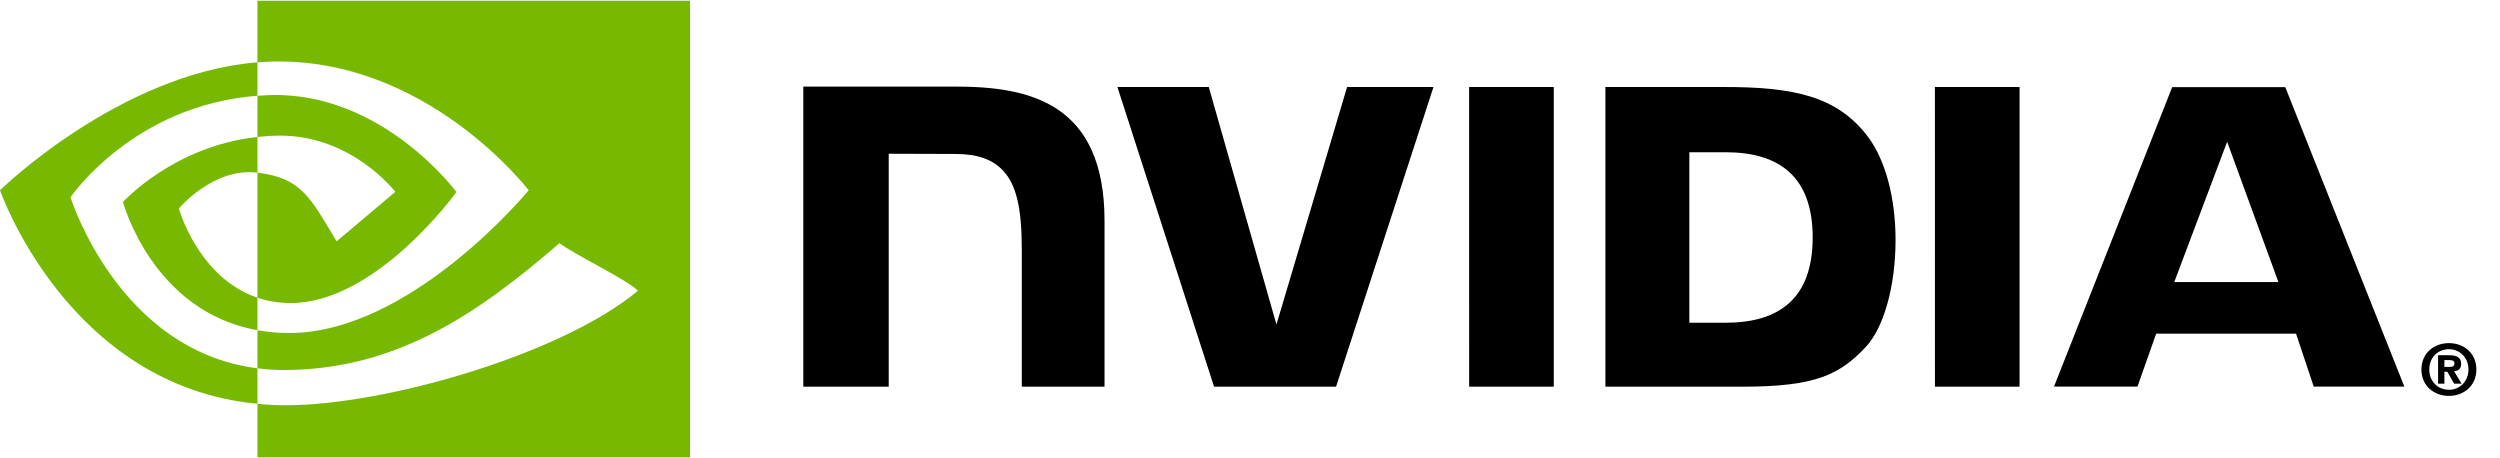
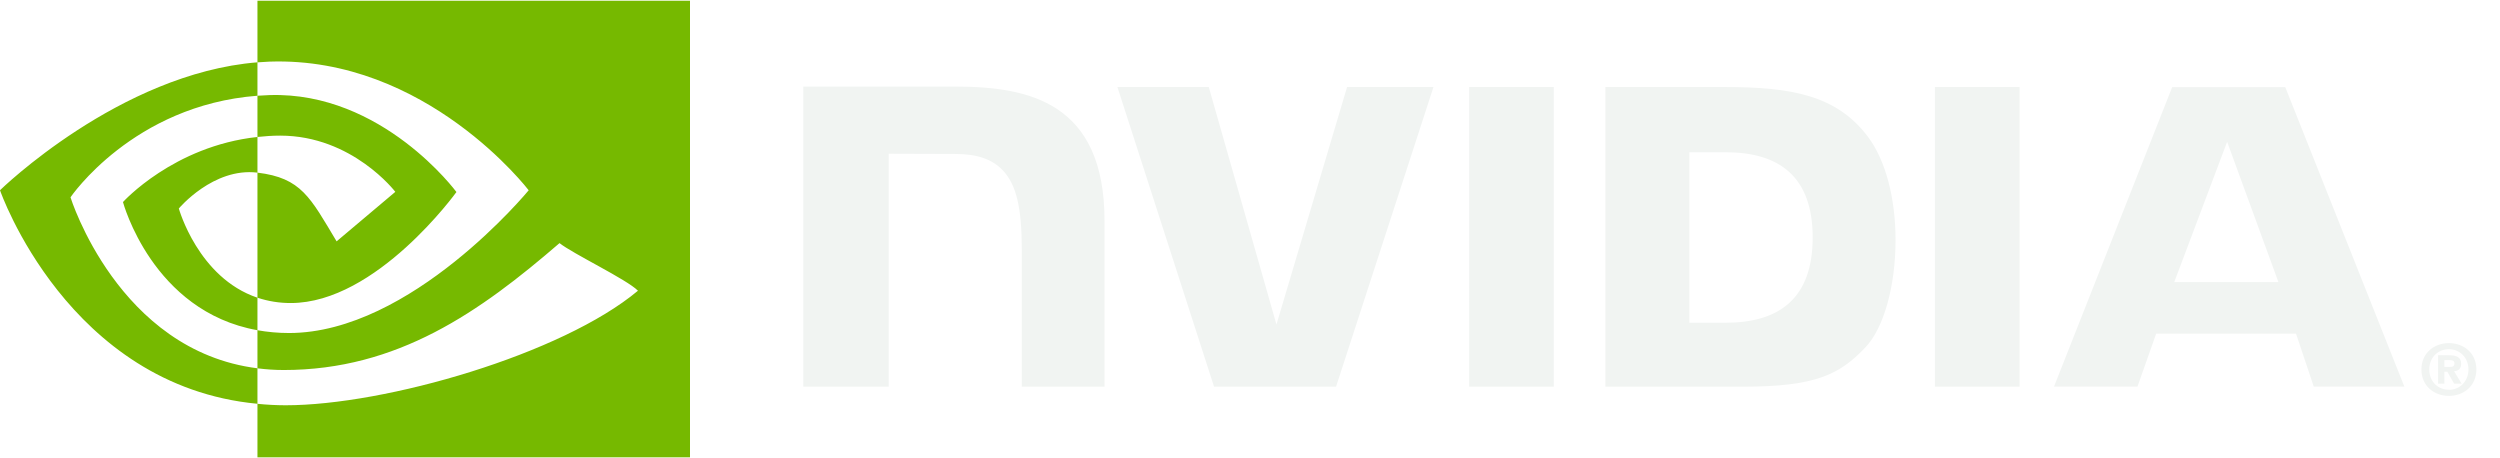
<svg xmlns="http://www.w3.org/2000/svg" width="656" height="120" viewBox="0 0 164 30" version="1.1" xml:space="preserve" style="fill-rule:evenodd;clip-rule:evenodd;stroke-linejoin:round;stroke-miterlimit:2;">
  <g>
-     <path d="M160.352,24.069L160.352,23.62L160.64,23.62C160.797,23.62 161.011,23.632 161.011,23.824C161.011,24.032 160.901,24.069 160.715,24.069L160.352,24.069M160.352,24.384L160.544,24.384L160.991,25.168L161.481,25.168L160.987,24.352C161.242,24.333 161.452,24.212 161.452,23.868C161.452,23.441 161.157,23.303 160.659,23.303L159.938,23.303L159.938,25.168L160.352,25.168L160.352,24.384M162.45,24.238C162.45,23.143 161.599,22.508 160.65,22.508C159.695,22.508 158.845,23.143 158.845,24.238C158.845,25.333 159.695,25.971 160.65,25.971C161.598,25.971 162.45,25.333 162.45,24.238M161.93,24.238C161.93,25.036 161.343,25.572 160.65,25.572L160.65,25.566C159.937,25.572 159.361,25.036 159.361,24.238C159.361,23.441 159.938,22.907 160.65,22.907C161.344,22.907 161.93,23.441 161.93,24.238" style="fill:black;" />
-     <path d="M96.374,5.707L96.376,25.367L101.928,25.367L101.928,5.707L96.374,5.707ZM52.697,5.681L52.697,25.367L58.3,25.367L58.3,10.086L62.67,10.1C64.107,10.1 65.1,10.445 65.793,11.184C66.672,12.12 67.03,13.628 67.03,16.389L67.03,25.367L72.457,25.367L72.457,14.49C72.457,6.727 67.509,5.68 62.668,5.68L52.698,5.68L52.697,5.681ZM105.314,5.708L105.314,25.367L114.32,25.367C119.118,25.367 120.684,24.569 122.377,22.78C123.575,21.524 124.348,18.766 124.348,15.753C124.348,12.99 123.693,10.525 122.551,8.99C120.494,6.245 117.531,5.708 113.106,5.708L105.314,5.708ZM110.822,9.988L113.209,9.988C116.672,9.988 118.912,11.544 118.912,15.579C118.912,19.616 116.672,21.171 113.209,21.171L110.822,21.171L110.822,9.988ZM88.369,5.708L83.735,21.288L79.295,5.709L73.302,5.708L79.642,25.367L87.645,25.367L94.036,5.708L88.369,5.708ZM126.932,25.367L132.485,25.367L132.485,5.709L126.93,5.708L126.932,25.367ZM142.496,5.715L134.743,25.36L140.218,25.36L141.445,21.888L150.62,21.888L151.781,25.36L157.725,25.36L149.913,5.714L142.496,5.715ZM146.1,9.3L149.464,18.504L142.631,18.504L146.101,9.3L146.1,9.3Z" style="fill:black;" />
+     <path d="M160.352,24.069L160.352,23.62L160.64,23.62C160.797,23.62 161.011,23.632 161.011,23.824C161.011,24.032 160.901,24.069 160.715,24.069L160.352,24.069M160.352,24.384L160.544,24.384L160.991,25.168L161.481,25.168L160.987,24.352C161.242,24.333 161.452,24.212 161.452,23.868C161.452,23.441 161.157,23.303 160.659,23.303L159.938,23.303L159.938,25.168L160.352,25.168L160.352,24.384M162.45,24.238C162.45,23.143 161.599,22.508 160.65,22.508C159.695,22.508 158.845,23.143 158.845,24.238C158.845,25.333 159.695,25.971 160.65,25.971C161.598,25.971 162.45,25.333 162.45,24.238M161.93,24.238C161.93,25.036 161.343,25.572 160.65,25.572L160.65,25.566C159.937,25.572 159.361,25.036 159.361,24.238C159.361,23.441 159.938,22.907 160.65,22.907C161.344,22.907 161.93,23.441 161.93,24.238" style="fill:#f1f4f2;" />
+     <path d="M96.374,5.707L96.376,25.367L101.928,25.367L101.928,5.707L96.374,5.707ZM52.697,5.681L52.697,25.367L58.3,25.367L58.3,10.086L62.67,10.1C64.107,10.1 65.1,10.445 65.793,11.184C66.672,12.12 67.03,13.628 67.03,16.389L67.03,25.367L72.457,25.367L72.457,14.49C72.457,6.727 67.509,5.68 62.668,5.68L52.698,5.68L52.697,5.681ZM105.314,5.708L105.314,25.367L114.32,25.367C119.118,25.367 120.684,24.569 122.377,22.78C123.575,21.524 124.348,18.766 124.348,15.753C124.348,12.99 123.693,10.525 122.551,8.99C120.494,6.245 117.531,5.708 113.106,5.708L105.314,5.708ZM110.822,9.988L113.209,9.988C116.672,9.988 118.912,11.544 118.912,15.579C118.912,19.616 116.672,21.171 113.209,21.171L110.822,21.171L110.822,9.988ZM88.369,5.708L83.735,21.288L79.295,5.709L73.302,5.708L79.642,25.367L87.645,25.367L94.036,5.708L88.369,5.708ZM126.932,25.367L132.485,25.367L132.485,5.709L126.93,5.708L126.932,25.367ZM142.496,5.715L134.743,25.36L140.218,25.36L141.445,21.888L150.62,21.888L151.781,25.36L157.725,25.36L149.913,5.714L142.496,5.715ZM146.1,9.3L149.464,18.504L142.631,18.504L146.101,9.3L146.1,9.3Z" style="fill:#f1f4f2;" />
    <path d="M16.889,8.985L16.889,6.28C17.151,6.26 17.417,6.247 17.687,6.238C25.087,6.006 29.942,12.597 29.942,12.597C29.942,12.597 24.698,19.879 19.076,19.879C18.333,19.882 17.594,19.764 16.889,19.529L16.889,11.325C19.769,11.673 20.349,12.945 22.081,15.833L25.933,12.585C25.933,12.585 23.121,8.897 18.381,8.897C17.866,8.897 17.373,8.933 16.889,8.985ZM16.889,0.047L16.889,4.09C17.154,4.069 17.42,4.052 17.687,4.042C27.977,3.696 34.682,12.482 34.682,12.482C34.682,12.482 26.982,21.846 18.959,21.846C18.224,21.846 17.535,21.778 16.889,21.663L16.889,24.161C17.442,24.231 18.015,24.273 18.613,24.273C26.078,24.273 31.477,20.461 36.705,15.948C37.572,16.642 41.121,18.331 41.85,19.071C36.879,23.231 25.295,26.586 18.727,26.586C18.113,26.584 17.5,26.552 16.889,26.49L16.889,30L45.264,30L45.264,0.047L16.889,0.047ZM16.889,19.529L16.889,21.662C9.984,20.432 8.067,13.254 8.067,13.254C8.067,13.254 11.383,9.58 16.889,8.985L16.889,11.325L16.878,11.324C13.988,10.977 11.731,13.677 11.731,13.677C11.731,13.677 12.996,18.221 16.889,19.529ZM4.625,12.943C4.625,12.943 8.717,6.903 16.889,6.28L16.889,4.088C7.838,4.815 0,12.48 0,12.48C0,12.48 4.439,25.313 16.889,26.488L16.889,24.16C7.753,23.011 4.625,12.943 4.625,12.943Z" style="fill:rgb(118,185,0);" />
  </g>
</svg>
